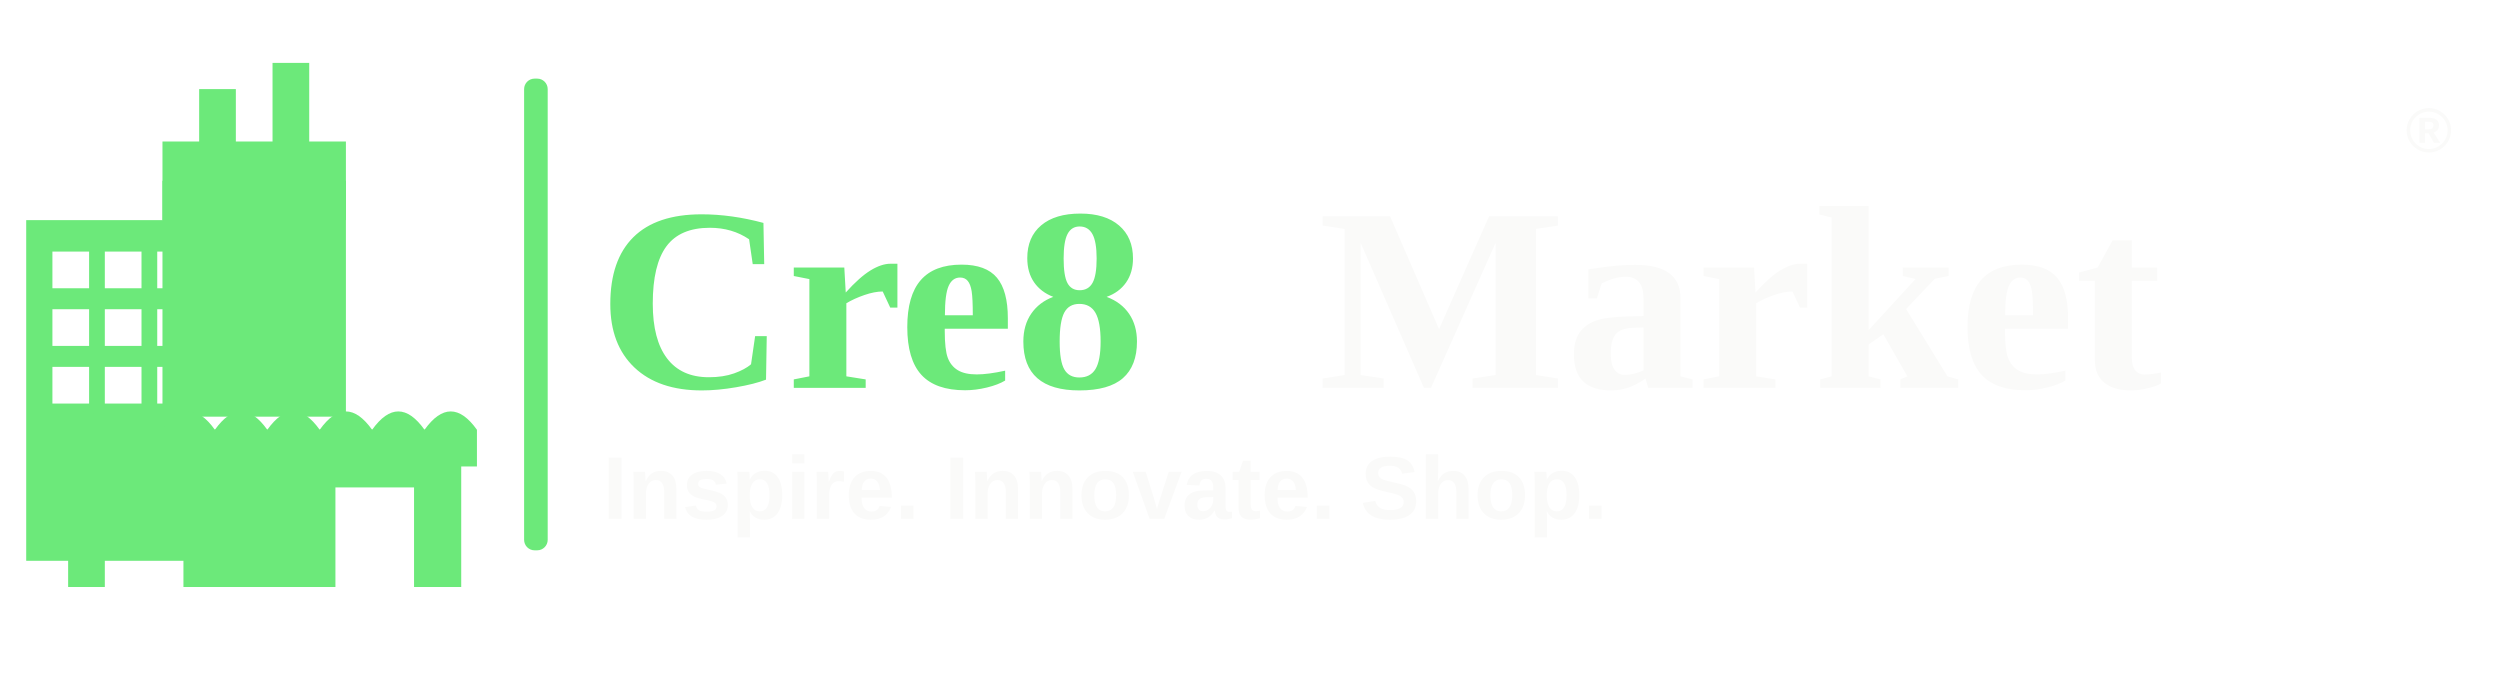
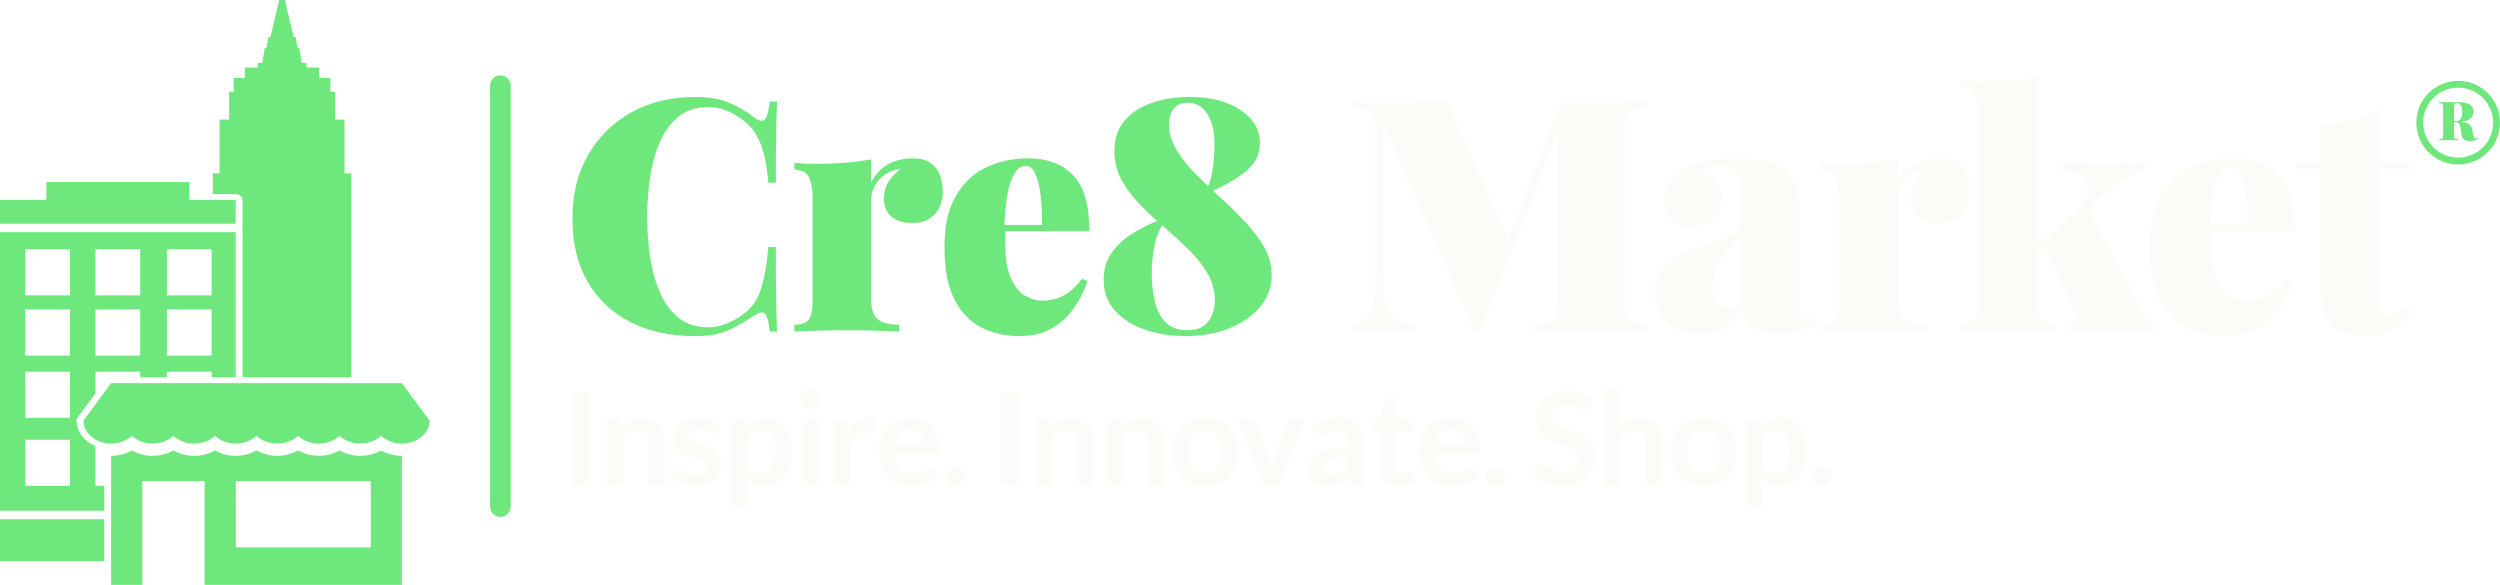
- <svg xmlns="http://www.w3.org/2000/svg" viewBox="0 0 954 257" width="954" height="257">
+ <svg xmlns="http://www.w3.org/2000/svg" id="Layer_1" viewBox="0 0 1822.86 426.44">
  <defs>
-     <style>
-       .green  { fill:#6CE97A; }
-       .white  { fill:#FAFAF9; }
-       .brand-serif { font-family: Georgia, 'Playfair Display', 'Times New Roman', serif; font-weight:900; }
-       .brand-sans  { font-family: Arial, Helvetica, sans-serif; font-weight:700; }
-     </style>
+     <style>.cls-1{fill:none;stroke:#6ee87c;stroke-miterlimit:10;stroke-width:5px;}.cls-2{fill:#6ee87c;}.cls-3{fill:#fbfbf8;}</style>
  </defs>
-   <g transform="translate(10,14)">
-     <path class="green" fill-rule="evenodd" d="       M0,70 H66 V200 H0 Z       M10,82 H24 V96 H10 Z       M30,82 H44 V96 H30 Z       M50,82 H64 V96 H50 Z       M10,104 H24 V118 H10 Z       M30,104 H44 V118 H30 Z       M50,104 H64 V118 H50 Z       M10,126 H24 V140 H10 Z       M30,126 H44 V140 H30 Z       M50,126 H64 V140 H50 Z     " />
-     <polygon class="green" points="       52,70 52,40 66,40 66,20 80,20 80,40 94,40 94,10 108,10 108,40 122,40 122,70     " />
-     <rect class="green" x="52" y="55" width="70" height="90" />
-     <path class="green" fill-rule="evenodd" d="       M16,150 H166 V210 H16 Z       M30,172 H60 V210 H30 Z       M118,172 H148 V210 H118 Z     " />
-     <path class="green" d="       M12,150       Q22,136 32,150       Q42,136 52,150       Q62,136 72,150       Q82,136 92,150       Q102,136 112,150       Q122,136 132,150       Q142,136 152,150       Q162,136 172,150       L172,164 L12,164 Z" />
+   <g id="dark">
+     <path class="cls-2" d="M171.81,145.72h-33.81v-12.97H33.81v12.97H0v17.38h171.81v-17.38Z" />
+     <path class="cls-2" d="M247.62,328.45c-4.56,2.53-9.78,3.91-15.15,3.91s-10.58-1.38-15.15-3.91c-4.56,2.53-9.77,3.91-15.14,3.91s-10.58-1.38-15.15-3.91c-4.56,2.53-9.77,3.91-15.14,3.91s-10.59-1.38-15.15-3.91c-4.56,2.53-9.77,3.91-15.14,3.91s-10.59-1.38-15.15-3.91c-4.56,2.53-9.77,3.91-15.14,3.91s-10.58-1.38-15.14-3.91c-4.56,2.53-9.77,3.91-15.15,3.91v94.08h22.72v-75.65h45.44v75.65h143.87v-94.08c-5.36,0-10.58-1.38-15.15-3.91-4.56,2.53-9.77,3.91-15.14,3.91s-10.59-1.38-15.14-3.91h0ZM270.34,399.12h-98.43v-48.33h98.44v48.33s0,0,0,0Z" />
+     <path class="cls-2" d="M154.32,279.35h-73.29l-20.19,27.32s0,.08,0,.11c0,.67.07,1.33.17,1.99.03.19.07.38.1.58.11.55.25,1.1.43,1.63.04.13.08.27.12.4.24.69.53,1.36.87,2.01,0,.02.02.05.03.06.35.64.74,1.26,1.17,1.85.05.07.09.14.14.2,1.9,2.54,4.63,4.66,7.99,6.09.03.02.06.04.09.06,2.73,1.14,5.8,1.79,9.05,1.79,6.04,0,11.45-2.22,15.15-5.71,3.7,3.49,9.11,5.71,15.14,5.71s11.45-2.22,15.14-5.71c3.7,3.49,9.11,5.71,15.15,5.71s11.44-2.22,15.14-5.71c3.7,3.49,9.1,5.71,15.15,5.71s11.44-2.22,15.14-5.71c3.7,3.49,9.11,5.71,15.15,5.71s11.45-2.22,15.14-5.71c3.69,3.49,9.1,5.71,15.15,5.71s11.44-2.22,15.15-5.71c3.7,3.49,9.1,5.71,15.14,5.71s11.45-2.22,15.14-5.71c3.7,3.49,9.11,5.71,15.15,5.71,11.14,0,20.16-7.5,20.19-16.76h0l-20.19-27.32h-121.25s-17.49,0-17.49,0h0Z" />
+     <path class="cls-2" d="M0,378.61h75.98v30.52H0v-30.52Z" />
+     <path class="cls-2" d="M69.58,325.32c-1.99-.85-3.82-1.92-5.46-3.15-.08-.06-.15-.11-.22-.17-1.58-1.22-2.97-2.6-4.13-4.11-.1-.12-.19-.26-.28-.38-.48-.65-.92-1.33-1.3-2.02-.08-.13-.15-.25-.22-.38-.43-.8-.79-1.62-1.1-2.45-.06-.16-.09-.31-.15-.48-.23-.69-.42-1.39-.56-2.11-.05-.24-.09-.47-.13-.71-.14-.88-.23-1.76-.24-2.68,0-.78.26-1.54.75-2.21l13.04-17.65v-15.82h32.65v4.15h19.46v-4.15h32.64v4.15h17.49v-105.86s-171.81,0-171.81,0v203.13h75.98v-18.18h-6.4v-28.92h0ZM121.68,181.72h32.64v33.61h-32.64v-33.61ZM121.68,225.65h32.64v33.62h-32.64v-33.62ZM69.58,181.72h32.65v33.61h-32.65v-33.61ZM69.58,225.65h32.65v33.62h-32.65v-33.62ZM51.07,354.25H18.41v-33.62h32.65v33.62ZM51.07,304.62H18.41v-33.62h32.65v33.62ZM51.07,259.27H18.41v-33.62h32.65v33.62ZM51.07,215.34H18.41v-33.61h32.65v33.61Z" />
+     <path class="cls-2" d="M176.86,145.72v19.37c0,.38-.09.75-.2,1.1.11.35.2.72.2,1.11v107.85h79.27V126.45h-4.93v-39.22h-6.85v-20.31h-3.45v-10.05h-8.12v-7.61h-9.34v-3.36h-3.41l-1.73-10.41-1.47-1.04-1.22-7.43h-1.47l-6.42-27.02h-4.12l-6.41,27.02h-1.47l-1.27,7.43-1.47,1.04-1.73,10.41h-3.39v3.36h-9.34v7.61h-8.12v10.05h-3.4v20.31h-6.91v39.22h-4.93v15.07s16.65,0,16.65,0c2.78,0,5.05,1.88,5.05,4.2h0Z" />
+     <path class="cls-3" d="M429.83,353.71h-12.69v-67.96h12.69v67.96Z" />
+     <path class="cls-3" d="M442.48,353.71v-48.22h7.1c1.5,0,2.49.71,2.96,2.11l.8,3.81c.97-1,2-1.91,3.08-2.73,1.08-.81,2.22-1.52,3.43-2.11,1.21-.6,2.5-1.05,3.88-1.36,1.38-.31,2.88-.47,4.51-.47,2.63,0,4.97.45,7,1.34,2.04.89,3.74,2.15,5.1,3.76,1.36,1.61,2.4,3.54,3.1,5.78.71,2.24,1.06,4.71,1.06,7.4v30.69h-11.61v-30.69c0-2.94-.68-5.22-2.04-6.84-1.36-1.61-3.41-2.42-6.13-2.42-2.01,0-3.89.46-5.64,1.36-1.75.91-3.42,2.15-4.98,3.71v34.87h-11.61Z" />
+     <path class="cls-3" d="M522.56,314.89c-.31.5-.64.85-.99,1.06-.35.2-.78.31-1.32.31-.56,0-1.17-.16-1.81-.47-.64-.31-1.39-.67-2.23-1.06-.85-.39-1.81-.74-2.89-1.06-1.08-.31-2.36-.47-3.83-.47-2.29,0-4.09.49-5.41,1.46s-1.97,2.24-1.97,3.81c0,1.03.34,1.9,1.01,2.61.67.71,1.57,1.32,2.68,1.86,1.11.53,2.37,1.01,3.78,1.43s2.85.89,4.32,1.39c1.47.5,2.91,1.07,4.32,1.72s2.67,1.46,3.78,2.44c1.11.99,2,2.17,2.68,3.55s1.01,3.04,1.01,4.98c0,2.32-.42,4.46-1.27,6.42s-2.08,3.65-3.71,5.08c-1.63,1.43-3.64,2.54-6.04,3.34s-5.15,1.2-8.25,1.2c-1.66,0-3.28-.15-4.86-.45-1.58-.3-3.1-.71-4.56-1.25-1.46-.53-2.8-1.16-4.04-1.88-1.24-.72-2.33-1.5-3.27-2.35l2.68-4.42c.34-.53.75-.94,1.22-1.22.47-.28,1.06-.42,1.79-.42s1.4.2,2.04.61c.64.41,1.39.85,2.23,1.32.85.47,1.84.91,2.98,1.32,1.14.41,2.59.61,4.35.61,1.38,0,2.56-.17,3.55-.49.99-.33,1.8-.76,2.44-1.29.64-.53,1.11-1.15,1.41-1.86.3-.71.45-1.43.45-2.19,0-1.13-.34-2.05-1.01-2.77-.67-.72-1.57-1.35-2.68-1.88-1.11-.53-2.38-1.01-3.81-1.43-1.43-.42-2.88-.88-4.37-1.39-1.49-.5-2.95-1.09-4.37-1.76-1.43-.67-2.69-1.53-3.81-2.56-1.11-1.03-2.01-2.3-2.68-3.81-.67-1.5-1.01-3.32-1.01-5.45,0-1.97.39-3.85,1.18-5.64.78-1.79,1.93-3.34,3.45-4.68,1.52-1.33,3.41-2.4,5.69-3.2,2.27-.8,4.9-1.2,7.87-1.2,3.32,0,6.34.55,9.07,1.64,2.73,1.1,5,2.54,6.81,4.32l-2.63,4.18Z" />
+     <path class="cls-3" d="M533.04,369.46v-63.97h7.1c.75,0,1.39.17,1.93.52.53.35.88.88,1.03,1.6l.94,4.47c1.94-2.22,4.17-4.03,6.7-5.41,2.52-1.38,5.48-2.07,8.86-2.07,2.63,0,5.04.55,7.21,1.65,2.18,1.1,4.06,2.69,5.64,4.77,1.58,2.08,2.8,4.65,3.67,7.71.86,3.05,1.29,6.56,1.29,10.5,0,3.6-.49,6.94-1.46,10.01-.97,3.07-2.36,5.73-4.16,7.99-1.8,2.26-3.98,4.02-6.53,5.29-2.55,1.27-5.41,1.9-8.58,1.9-2.73,0-5.04-.42-6.93-1.25-1.9-.83-3.6-1.98-5.1-3.46v19.74h-11.61ZM555.6,313.76c-2.41,0-4.47.51-6.18,1.53-1.71,1.02-3.3,2.45-4.77,4.3v21.62c1.32,1.63,2.75,2.77,4.3,3.41,1.55.64,3.22.96,5.01.96s3.34-.33,4.77-.99c1.43-.66,2.63-1.66,3.62-3.01.99-1.35,1.75-3.05,2.28-5.1.53-2.05.8-4.47.8-7.26s-.23-5.21-.68-7.17c-.45-1.96-1.1-3.55-1.95-4.77-.85-1.22-1.87-2.12-3.08-2.68-1.21-.56-2.58-.85-4.11-.85Z" />
+     <path class="cls-3" d="M598.33,291.44c0,1-.2,1.94-.61,2.82-.41.88-.95,1.65-1.62,2.3-.67.66-1.46,1.18-2.37,1.58-.91.39-1.88.59-2.91.59s-1.95-.2-2.84-.59-1.67-.92-2.33-1.58c-.66-.66-1.18-1.42-1.57-2.3-.39-.88-.59-1.82-.59-2.82s.2-2,.59-2.91c.39-.91.92-1.69,1.57-2.35.66-.66,1.43-1.18,2.33-1.57s1.84-.59,2.84-.59,2,.2,2.91.59c.91.39,1.7.92,2.37,1.57s1.21,1.44,1.62,2.35c.41.91.61,1.88.61,2.91ZM596.59,305.49v48.22h-11.61v-48.22h11.61Z" />
+     <path class="cls-3" d="M607.73,353.71v-48.22h6.81c1.19,0,2.02.22,2.49.66.47.44.78,1.19.94,2.26l.7,5.83c1.72-2.98,3.74-5.33,6.06-7.05,2.32-1.72,4.92-2.58,7.8-2.58,2.38,0,4.35.55,5.92,1.65l-1.5,8.69c-.09.56-.3.96-.61,1.2-.31.23-.74.35-1.27.35-.47,0-1.11-.11-1.93-.33-.81-.22-1.9-.33-3.24-.33-2.41,0-4.48.67-6.2,2-1.72,1.33-3.18,3.28-4.37,5.85v30.03h-11.61Z" />
+     <path class="cls-3" d="M664.08,304.74c3.04,0,5.84.49,8.39,1.46,2.55.97,4.75,2.39,6.6,4.25,1.85,1.87,3.29,4.15,4.32,6.86,1.03,2.71,1.55,5.8,1.55,9.28,0,.88-.04,1.61-.12,2.19-.08.58-.22,1.03-.42,1.36-.2.33-.48.56-.82.71-.35.14-.78.21-1.32.21h-29.8c.34,4.95,1.68,8.59,4,10.9,2.32,2.32,5.39,3.48,9.21,3.48,1.88,0,3.5-.22,4.86-.66,1.36-.44,2.55-.92,3.57-1.46,1.02-.53,1.91-1.02,2.68-1.46.77-.44,1.51-.66,2.23-.66.47,0,.88.09,1.22.28.34.19.64.45.89.8l3.38,4.23c-1.29,1.5-2.73,2.77-4.32,3.78s-3.27,1.83-5.01,2.44c-1.74.61-3.51,1.04-5.31,1.29-1.8.25-3.55.38-5.24.38-3.35,0-6.47-.56-9.35-1.67-2.88-1.11-5.39-2.76-7.52-4.93-2.13-2.18-3.81-4.87-5.03-8.08s-1.83-6.93-1.83-11.16c0-3.29.53-6.38,1.6-9.28,1.06-2.9,2.59-5.42,4.58-7.57,1.99-2.15,4.42-3.85,7.28-5.1,2.87-1.25,6.1-1.88,9.71-1.88ZM664.31,313.06c-3.38,0-6.03.96-7.94,2.87-1.91,1.91-3.13,4.62-3.67,8.13h21.81c0-1.5-.2-2.92-.61-4.25-.41-1.33-1.03-2.5-1.88-3.5-.85-1-1.91-1.79-3.2-2.37-1.29-.58-2.79-.87-4.51-.87Z" />
+     <path class="cls-3" d="M689.65,347.32c0-.97.18-1.9.54-2.77.36-.88.86-1.63,1.5-2.26.64-.63,1.4-1.13,2.28-1.5.88-.38,1.82-.56,2.82-.56s1.9.19,2.77.56c.88.38,1.63.88,2.26,1.5.63.63,1.13,1.38,1.5,2.26.38.88.56,1.8.56,2.77s-.19,1.93-.56,2.8c-.38.86-.88,1.61-1.5,2.23-.63.63-1.38,1.12-2.26,1.48-.88.36-1.8.54-2.77.54s-1.94-.18-2.82-.54c-.88-.36-1.64-.85-2.28-1.48-.64-.63-1.14-1.37-1.5-2.23-.36-.86-.54-1.79-.54-2.8Z" />
+     <path class="cls-3" d="M742.66,353.71h-12.69v-67.96h12.69v67.96Z" />
+     <path class="cls-3" d="M755.3,353.71v-48.22h7.1c1.5,0,2.49.71,2.96,2.11l.8,3.81c.97-1,2-1.91,3.08-2.73,1.08-.81,2.22-1.52,3.43-2.11,1.21-.6,2.5-1.05,3.88-1.36,1.38-.31,2.88-.47,4.51-.47,2.63,0,4.97.45,7,1.34,2.04.89,3.74,2.15,5.1,3.76,1.36,1.61,2.4,3.54,3.1,5.78.71,2.24,1.06,4.71,1.06,7.4v30.69h-11.61v-30.69c0-2.94-.68-5.22-2.04-6.84-1.36-1.61-3.41-2.42-6.13-2.42-2.01,0-3.89.46-5.64,1.36-1.75.91-3.42,2.15-4.98,3.71v34.87h-11.61Z" />
+     <path class="cls-3" d="M806.77,353.71v-48.22h7.1c1.5,0,2.49.71,2.96,2.11l.8,3.81c.97-1,2-1.91,3.08-2.73,1.08-.81,2.22-1.52,3.43-2.11,1.21-.6,2.5-1.05,3.88-1.36,1.38-.31,2.88-.47,4.51-.47,2.63,0,4.97.45,7,1.34,2.04.89,3.74,2.15,5.1,3.76,1.36,1.61,2.4,3.54,3.1,5.78.71,2.24,1.06,4.71,1.06,7.4v30.69h-11.61v-30.69c0-2.94-.68-5.22-2.04-6.84-1.36-1.61-3.41-2.42-6.13-2.42-2.01,0-3.89.46-5.64,1.36-1.75.91-3.42,2.15-4.98,3.71v34.87h-11.61Z" />
+     <path class="cls-3" d="M878.82,304.74c3.6,0,6.87.58,9.8,1.74,2.93,1.16,5.43,2.8,7.5,4.94s3.67,4.73,4.79,7.8c1.13,3.07,1.69,6.5,1.69,10.29s-.56,7.27-1.69,10.34c-1.13,3.07-2.73,5.69-4.79,7.85s-4.57,3.82-7.5,4.98c-2.93,1.16-6.2,1.74-9.8,1.74s-6.88-.58-9.82-1.74c-2.95-1.16-5.46-2.82-7.54-4.98-2.08-2.16-3.7-4.78-4.84-7.85-1.14-3.07-1.72-6.52-1.72-10.34s.57-7.22,1.72-10.29c1.14-3.07,2.76-5.67,4.84-7.8,2.08-2.13,4.6-3.78,7.54-4.94,2.94-1.16,6.22-1.74,9.82-1.74ZM878.82,345.49c4.01,0,6.98-1.35,8.91-4.04,1.93-2.69,2.89-6.64,2.89-11.84s-.96-9.17-2.89-11.89c-1.93-2.73-4.9-4.09-8.91-4.09s-7.08,1.37-9.02,4.11c-1.94,2.74-2.91,6.7-2.91,11.87s.97,9.11,2.91,11.82c1.94,2.71,4.95,4.07,9.02,4.07Z" />
+     <path class="cls-3" d="M932.3,353.71h-10.53l-19.18-48.22h9.63c.85,0,1.56.2,2.14.61.58.41.98.92,1.2,1.55l9.31,25.76c.53,1.5.98,2.98,1.34,4.42s.68,2.88.96,4.32c.28-1.44.6-2.88.96-4.32.36-1.44.82-2.91,1.39-4.42l9.54-25.76c.22-.63.61-1.14,1.18-1.55.56-.41,1.24-.61,2.02-.61h9.17l-19.13,48.22Z" />
+     <path class="cls-3" d="M994.11,353.71h-5.22c-1.1,0-1.96-.16-2.58-.49-.63-.33-1.1-1-1.41-2l-1.03-3.43c-1.22,1.1-2.42,2.06-3.6,2.89s-2.39,1.53-3.64,2.09c-1.25.56-2.58.99-4,1.27s-2.98.42-4.7.42c-2.04,0-3.92-.28-5.64-.82-1.72-.55-3.2-1.38-4.44-2.48-1.24-1.1-2.2-2.47-2.89-4.1-.69-1.63-1.03-3.54-1.03-5.71,0-1.82.48-3.62,1.43-5.4.96-1.78,2.54-3.38,4.77-4.81,2.22-1.43,5.19-2.62,8.88-3.56,3.7-.94,8.29-1.42,13.77-1.42v-2.84c0-3.25-.68-5.66-2.04-7.22-1.36-1.56-3.34-2.34-5.95-2.34-1.88,0-3.45.22-4.7.66-1.25.44-2.34.93-3.27,1.48-.92.55-1.78,1.04-2.56,1.48-.78.44-1.65.66-2.59.66-.78,0-1.46-.2-2.02-.61-.56-.41-1.02-.91-1.36-1.5l-2.12-3.71c5.55-5.08,12.24-7.61,20.07-7.61,2.82,0,5.33.46,7.54,1.39,2.21.92,4.08,2.21,5.62,3.85,1.54,1.64,2.7,3.61,3.5,5.9.8,2.29,1.2,4.79,1.2,7.52v30.46ZM971.55,346.47c1.19,0,2.29-.11,3.29-.32s1.95-.54,2.84-.97c.89-.43,1.75-.96,2.58-1.6.83-.63,1.67-1.38,2.51-2.24v-8.07c-3.38,0-6.21.21-8.48.64-2.27.43-4.1.97-5.48,1.63-1.38.66-2.36,1.44-2.94,2.32-.58.88-.87,1.84-.87,2.89,0,2.05.6,3.52,1.81,4.4,1.21.88,2.78,1.33,4.72,1.33Z" />
+     <path class="cls-3" d="M1019.39,354.46c-4.17,0-7.38-1.18-9.63-3.55-2.26-2.37-3.38-5.63-3.38-9.8v-26.93h-4.89c-.63,0-1.17-.2-1.62-.61-.46-.41-.68-1.02-.68-1.83v-4.61l7.75-1.27,2.44-13.16c.12-.63.42-1.11.87-1.46s1.03-.52,1.72-.52h6.02v15.18h12.69v8.27h-12.69v26.13c0,1.5.38,2.68,1.13,3.52s1.75,1.27,3.01,1.27c.72,0,1.32-.09,1.81-.26.49-.17.91-.35,1.27-.54.36-.19.68-.37.96-.54.28-.17.56-.26.85-.26.34,0,.63.09.85.26.22.17.45.43.71.78l3.48,5.64c-1.69,1.41-3.63,2.48-5.83,3.2-2.19.72-4.47,1.08-6.82,1.08Z" />
+     <path class="cls-3" d="M1057.88,304.74c3.04,0,5.84.49,8.39,1.46,2.55.97,4.75,2.39,6.6,4.25,1.85,1.87,3.29,4.15,4.32,6.86s1.55,5.8,1.55,9.28c0,.88-.04,1.61-.12,2.19-.08.58-.22,1.03-.42,1.36-.21.33-.48.56-.82.71-.34.14-.78.21-1.32.21h-29.8c.34,4.95,1.68,8.59,3.99,10.9,2.32,2.32,5.39,3.48,9.21,3.48,1.88,0,3.5-.22,4.86-.66,1.36-.44,2.55-.92,3.57-1.46,1.02-.53,1.91-1.02,2.68-1.46.77-.44,1.51-.66,2.23-.66.47,0,.88.09,1.22.28.34.19.64.45.89.8l3.38,4.23c-1.29,1.5-2.73,2.77-4.32,3.78s-3.27,1.83-5.01,2.44c-1.74.61-3.51,1.04-5.31,1.29-1.8.25-3.55.38-5.24.38-3.35,0-6.47-.56-9.35-1.67-2.88-1.11-5.39-2.76-7.52-4.93-2.13-2.18-3.81-4.87-5.03-8.08s-1.83-6.93-1.83-11.16c0-3.29.53-6.38,1.6-9.28,1.07-2.9,2.59-5.42,4.58-7.57,1.99-2.15,4.42-3.85,7.29-5.1s6.1-1.88,9.71-1.88ZM1058.12,313.06c-3.38,0-6.03.96-7.94,2.87-1.91,1.91-3.13,4.62-3.67,8.13h21.81c0-1.5-.2-2.92-.61-4.25s-1.03-2.5-1.88-3.5c-.85-1-1.91-1.79-3.2-2.37-1.29-.58-2.79-.87-4.51-.87Z" />
+     <path class="cls-3" d="M1083.45,347.32c0-.97.18-1.9.54-2.77.36-.88.86-1.63,1.5-2.26.64-.63,1.4-1.13,2.28-1.5.88-.38,1.82-.56,2.82-.56s1.9.19,2.77.56,1.63.88,2.26,1.5,1.13,1.38,1.5,2.26c.38.88.56,1.8.56,2.77s-.19,1.93-.56,2.8c-.38.86-.88,1.61-1.5,2.23-.63.63-1.38,1.12-2.26,1.48-.88.36-1.8.54-2.77.54s-1.94-.18-2.82-.54c-.88-.36-1.64-.85-2.28-1.48-.64-.63-1.14-1.37-1.5-2.23-.36-.86-.54-1.79-.54-2.8Z" />
+     <path class="cls-3" d="M1158.65,298.11c-.35.69-.75,1.17-1.2,1.46-.46.28-1,.42-1.62.42s-1.33-.24-2.12-.73c-.78-.49-1.71-1.03-2.77-1.62-1.07-.59-2.31-1.13-3.74-1.62-1.43-.49-3.11-.73-5.05-.73-1.75,0-3.28.21-4.58.63-1.3.42-2.4,1.01-3.29,1.76-.89.75-1.56,1.65-2,2.7-.44,1.05-.66,2.2-.66,3.45,0,1.6.45,2.93,1.34,4,.89,1.07,2.08,1.97,3.55,2.73,1.47.75,3.15,1.43,5.03,2.02,1.88.6,3.8,1.23,5.76,1.9,1.96.67,3.88,1.46,5.76,2.35,1.88.89,3.56,2.02,5.03,3.38s2.66,3.03,3.55,5c.89,1.97,1.34,4.37,1.34,7.19,0,3.07-.53,5.95-1.58,8.62-1.05,2.68-2.58,5.01-4.61,7-2.02,1.99-4.49,3.56-7.4,4.7-2.91,1.14-6.25,1.72-10.01,1.72-2.16,0-4.29-.21-6.39-.63-2.1-.42-4.11-1.03-6.04-1.81-1.93-.78-3.73-1.72-5.41-2.82-1.68-1.1-3.17-2.32-4.49-3.67l3.67-6.06c.34-.44.76-.81,1.25-1.1.49-.3,1.03-.45,1.62-.45.78,0,1.63.32,2.54.96s1.98,1.36,3.22,2.14c1.24.78,2.69,1.5,4.37,2.14,1.68.64,3.69.96,6.04.96,3.6,0,6.39-.85,8.37-2.56,1.97-1.71,2.96-4.16,2.96-7.36,0-1.79-.45-3.24-1.34-4.37-.89-1.13-2.08-2.08-3.55-2.84-1.47-.77-3.15-1.42-5.03-1.95-1.88-.53-3.79-1.11-5.73-1.74-1.94-.63-3.85-1.38-5.73-2.26-1.88-.88-3.56-2.02-5.03-3.43s-2.66-3.17-3.55-5.29c-.89-2.11-1.34-4.72-1.34-7.83,0-2.47.49-4.89,1.48-7.24.99-2.35,2.43-4.43,4.32-6.25,1.9-1.82,4.22-3.27,6.98-4.37,2.76-1.1,5.91-1.64,9.45-1.64,4.01,0,7.71.63,11.09,1.88,3.38,1.25,6.27,3.01,8.65,5.26l-3.1,5.97Z" />
+     <path class="cls-3" d="M1170.02,353.71v-69.84h11.61v26.84c1.88-1.79,3.95-3.23,6.2-4.32,2.26-1.1,4.9-1.64,7.94-1.64,2.63,0,4.97.45,7,1.34,2.04.89,3.74,2.15,5.1,3.76,1.36,1.61,2.4,3.54,3.1,5.78.71,2.24,1.06,4.71,1.06,7.4v30.69h-11.61v-30.69c0-2.94-.68-5.22-2.04-6.84-1.36-1.61-3.41-2.42-6.13-2.42-2,0-3.88.46-5.64,1.36-1.75.91-3.42,2.15-4.98,3.71v34.87h-11.61Z" />
+     <path class="cls-3" d="M1242.07,304.74c3.6,0,6.87.58,9.8,1.74,2.93,1.16,5.43,2.8,7.5,4.94s3.67,4.73,4.79,7.8c1.13,3.07,1.69,6.5,1.69,10.29s-.56,7.27-1.69,10.34c-1.13,3.07-2.73,5.69-4.79,7.85s-4.57,3.82-7.5,4.98c-2.93,1.16-6.2,1.74-9.8,1.74s-6.88-.58-9.82-1.74c-2.95-1.16-5.46-2.82-7.54-4.98-2.08-2.16-3.7-4.78-4.84-7.85-1.14-3.07-1.71-6.52-1.71-10.34s.57-7.22,1.71-10.29c1.14-3.07,2.76-5.67,4.84-7.8,2.08-2.13,4.6-3.78,7.54-4.94,2.95-1.16,6.22-1.74,9.82-1.74ZM1242.07,345.49c4.01,0,6.98-1.35,8.91-4.04s2.89-6.64,2.89-11.84-.96-9.17-2.89-11.89-4.9-4.09-8.91-4.09-7.08,1.37-9.02,4.11c-1.94,2.74-2.91,6.7-2.91,11.87s.97,9.11,2.91,11.82,4.95,4.07,9.02,4.07Z" />
+     <path class="cls-3" d="M1272.95,369.46v-63.97h7.1c.75,0,1.39.17,1.93.52.53.35.88.88,1.03,1.6l.94,4.47c1.94-2.22,4.17-4.03,6.7-5.41,2.52-1.38,5.48-2.07,8.86-2.07,2.63,0,5.04.55,7.21,1.65,2.18,1.1,4.06,2.69,5.64,4.77s2.8,4.65,3.67,7.71c.86,3.05,1.29,6.56,1.29,10.5,0,3.6-.49,6.94-1.46,10.01-.97,3.07-2.36,5.73-4.16,7.99s-3.98,4.02-6.53,5.29c-2.55,1.27-5.41,1.9-8.58,1.9-2.73,0-5.04-.42-6.93-1.25-1.9-.83-3.59-1.98-5.1-3.46v19.74h-11.61ZM1295.51,313.76c-2.41,0-4.47.51-6.18,1.53-1.71,1.02-3.3,2.45-4.77,4.3v21.62c1.32,1.63,2.75,2.77,4.3,3.41,1.55.64,3.22.96,5.01.96s3.34-.33,4.77-.99c1.42-.66,2.63-1.66,3.62-3.01.99-1.35,1.75-3.05,2.28-5.1.53-2.05.8-4.47.8-7.26s-.23-5.21-.68-7.17-1.1-3.55-1.95-4.77c-.85-1.22-1.87-2.12-3.08-2.68-1.21-.56-2.58-.85-4.11-.85Z" />
+     <path class="cls-3" d="M1321.36,347.32c0-.97.18-1.9.54-2.77.36-.88.86-1.63,1.5-2.26.64-.63,1.4-1.13,2.28-1.5.88-.38,1.82-.56,2.82-.56s1.9.19,2.77.56,1.63.88,2.26,1.5,1.13,1.38,1.5,2.26c.38.88.56,1.8.56,2.77s-.19,1.93-.56,2.8c-.38.86-.88,1.61-1.5,2.23-.63.63-1.38,1.12-2.26,1.48-.88.36-1.8.54-2.77.54s-1.94-.18-2.82-.54c-.88-.36-1.64-.85-2.28-1.48-.64-.63-1.14-1.37-1.5-2.23-.36-.86-.54-1.79-.54-2.8Z" />
+     <path class="cls-2" d="M364.86,376.94c-4.14,0-7.5-3.36-7.5-7.5V62.44c0-4.14,3.36-7.5,7.5-7.5s7.5,3.36,7.5,7.5v307c0,4.14-3.36,7.5-7.5,7.5Z" />
+     <path class="cls-2" d="M506.94,70.68c10.42,0,18.99,1.54,25.7,4.62,6.71,3.08,12.67,6.67,17.89,10.78,3.16,2.37,5.57,2.65,7.23.83,1.66-1.81,2.8-6.12,3.44-12.91h5.45c-.32,6.32-.56,14.02-.71,23.1-.16,9.08-.24,21.13-.24,36.13h-5.45c-.63-7.58-1.66-14.33-3.08-20.26-1.42-5.92-3.55-11.17-6.4-15.75-2.84-4.58-6.95-8.61-12.32-12.08-3.32-2.21-6.83-3.95-10.54-5.21-3.71-1.26-7.54-1.9-11.49-1.9-9,0-16.43,2.49-22.27,7.46-5.84,4.97-10.39,11.45-13.62,19.43-3.24,7.98-5.49,16.67-6.75,26.06-1.27,9.4-1.9,18.52-1.9,27.36s.63,17.97,1.9,27.36c1.26,9.4,3.51,18.09,6.75,26.06,3.24,7.98,7.78,14.45,13.62,19.43,5.84,4.98,13.27,7.46,22.27,7.46,3.95,0,7.78-.67,11.49-2.01,3.71-1.34,7.23-3.04,10.54-5.09,7.9-4.89,13.23-11.45,15.99-19.66,2.76-8.21,4.7-18.79,5.8-31.75h5.45c0,15.48.08,28,.24,37.55.16,9.56.39,17.57.71,24.05h-5.45c-.63-6.79-1.7-11.05-3.2-12.79-1.5-1.74-3.99-1.5-7.46.71-5.84,4.11-12.05,7.7-18.6,10.78-6.56,3.08-14.97,4.62-25.23,4.62-17.85,0-33.49-3.39-46.91-10.19-13.43-6.79-23.85-16.58-31.27-29.38-7.43-12.79-11.13-28.19-11.13-46.2s3.83-33.17,11.49-46.43c7.66-13.27,18.2-23.61,31.63-31.03,13.42-7.42,28.9-11.13,46.43-11.13Z" />
+     <path class="cls-2" d="M665.66,115.45c5.69,0,10.11,1.23,13.27,3.67,3.16,2.45,5.37,5.53,6.63,9.24,1.26,3.71,1.9,7.38,1.9,11.02,0,7.11-2.01,12.76-6.04,16.94-4.03,4.19-9.28,6.28-15.75,6.28-6.95,0-12.2-1.58-15.75-4.74-3.55-3.16-5.33-7.26-5.33-12.32,0-5.37,1.14-9.79,3.44-13.27,2.29-3.47,5.17-6.4,8.65-8.77-2.84,0-5.37.56-7.58,1.66-1.9.79-3.71,1.9-5.45,3.32-1.74,1.42-3.24,3.04-4.5,4.86-1.27,1.82-2.25,3.83-2.96,6.04-.71,2.21-1.07,4.5-1.07,6.87v71.07c0,7.58,1.58,12.72,4.74,15.4,3.16,2.69,8.37,4.03,15.64,4.03v4.97c-3.64-.16-9.04-.36-16.23-.59-7.19-.24-14.57-.36-22.15-.36-7.11,0-14.3.12-21.56.36-7.27.24-12.71.44-16.35.59v-4.97c4.89,0,8.33-1.18,10.31-3.55,1.97-2.37,2.96-6.87,2.96-13.5v-75.1c0-7.11-.95-12.36-2.84-15.75-1.9-3.39-5.37-5.09-10.42-5.09v-4.98c5.05.47,9.95.71,14.69.71,7.9,0,15.28-.27,22.15-.83,6.87-.55,13.23-1.38,19.07-2.49v17.06c2.05-4.1,4.58-7.46,7.58-10.07,3-2.61,6.43-4.54,10.31-5.8,3.87-1.26,8.09-1.9,12.67-1.9Z" />
+     <path class="cls-2" d="M749.53,115.45c13.9,0,24.83,4.07,32.81,12.2,7.97,8.14,11.96,21.76,11.96,40.87h-74.15l-.47-4.5h40.04c.16-7.74-.16-14.88-.95-21.44-.79-6.55-2.05-11.8-3.79-15.75-1.74-3.95-4.11-5.92-7.11-5.92-4.26,0-7.74,3.36-10.42,10.07-2.69,6.71-4.42,18.2-5.21,34.47l.95,1.9c-.16,1.58-.24,3.16-.24,4.74v4.98c0,11.06,1.38,19.66,4.15,25.82,2.76,6.16,6.24,10.42,10.42,12.79,4.18,2.37,8.41,3.55,12.67,3.55,2.21,0,4.86-.31,7.94-.95,3.08-.63,6.43-2.09,10.07-4.38,3.63-2.29,7.18-5.8,10.66-10.54l4.03,1.42c-1.9,6.32-4.94,12.6-9.12,18.83-4.19,6.24-9.59,11.37-16.23,15.4s-14.69,6.04-24.16,6.04c-10.11,0-19.31-2.05-27.6-6.16-8.29-4.1-14.89-10.9-19.78-20.37-4.9-9.48-7.34-22.19-7.34-38.14s2.68-27.52,8.05-37.08c5.37-9.55,12.67-16.58,21.91-21.08,9.24-4.5,19.54-6.75,30.92-6.75Z" />
+     <path class="cls-2" d="M867.26,70.68c10.42,0,19.46,1.46,27.13,4.38,7.66,2.92,13.62,6.91,17.89,11.96,4.26,5.06,6.4,10.82,6.4,17.29,0,7.74-3.12,14.33-9.36,19.78-6.24,5.45-15.2,10.7-26.89,15.75l-1.9-3.32c1.42-2.84,2.49-6.24,3.2-10.19.71-3.95,1.18-7.82,1.42-11.61.24-3.79.36-6.87.36-9.24,0-9.79-1.78-17.33-5.33-22.62-3.55-5.29-8.33-7.94-14.33-7.94-4.58,0-7.98,1.5-10.19,4.5-2.21,3-3.32,6.79-3.32,11.37,0,6.32,1.81,12.48,5.45,18.48,3.63,6,8.29,11.85,13.98,17.53s11.69,11.41,18,17.18c6.32,5.77,12.32,11.65,18,17.65,5.69,6,10.34,12.2,13.98,18.6,3.63,6.4,5.45,13.23,5.45,20.49,0,8.53-2.72,16.11-8.17,22.74-5.45,6.63-12.87,11.89-22.27,15.75-9.4,3.87-20.18,5.8-32.34,5.8-10.58,0-20.41-1.54-29.49-4.62-9.08-3.08-16.39-7.7-21.91-13.86-5.53-6.16-8.29-13.66-8.29-22.51,0-7.26,1.81-13.62,5.45-19.07,3.63-5.45,8.57-10.19,14.81-14.21,6.24-4.03,13.23-7.54,20.97-10.54l1.9,3.32c-3.16,4.9-5.29,10.58-6.4,17.06-1.11,6.48-1.66,12.72-1.66,18.72,0,7.58.79,14.53,2.37,20.85,1.58,6.32,4.22,11.33,7.94,15.04,3.71,3.71,8.88,5.57,15.52,5.57,7.26,0,12.44-2.17,15.52-6.52,3.08-4.34,4.62-9.44,4.62-15.28,0-7.11-1.78-13.66-5.33-19.66-3.55-6-8.1-11.73-13.62-17.18-5.53-5.45-11.41-10.86-17.65-16.23-6.24-5.37-12.12-10.86-17.65-16.46-5.53-5.6-10.07-11.61-13.62-18-3.55-6.4-5.33-13.46-5.33-21.2,0-9.32,2.61-16.9,7.82-22.74,5.21-5.84,12-10.11,20.37-12.79,8.37-2.68,17.21-4.03,26.53-4.03Z" />
+     <path class="cls-3" d="M1201.06,73.99v4.74c-4.74.16-8.33.75-10.78,1.78-2.45,1.03-4.07,2.92-4.86,5.69-.79,2.77-1.18,7.07-1.18,12.91v117.5c0,5.69.43,9.95,1.3,12.79.87,2.84,2.49,4.74,4.86,5.69,2.37.95,5.92,1.58,10.66,1.9v4.74c-4.9-.31-11.13-.51-18.72-.59-7.58-.08-15.32-.12-23.22-.12-8.53,0-16.55.04-24.05.12-7.5.08-13.54.28-18.12.59v-4.74c5.37-.31,9.43-.95,12.2-1.9,2.76-.95,4.62-2.84,5.57-5.69.95-2.84,1.42-7.11,1.42-12.79v-126.74l2.37-.47-59.46,152.09h-3.79l-66.81-152.09v105.9c0,10.58.43,18.68,1.3,24.28.87,5.61,3,9.64,6.4,12.08,3.39,2.45,8.8,4.23,16.23,5.33v4.74c-3.16-.31-7.27-.51-12.32-.59-5.06-.08-9.79-.12-14.21-.12-3.48,0-7.03.04-10.66.12-3.63.08-6.63.28-9,.59v-4.74c4.89-1.1,8.53-2.8,10.9-5.09,2.37-2.29,3.95-5.96,4.74-11.02.79-5.05,1.18-12,1.18-20.85v-100.92c0-5.84-.4-10.15-1.18-12.91-.79-2.76-2.41-4.66-4.86-5.69-2.45-1.03-6.04-1.62-10.78-1.78v-4.74c2.37.16,5.37.32,9,.47,3.63.16,7.18.24,10.66.24,9.16,0,17.92-.08,26.3-.24,8.37-.16,15.95-.31,22.74-.47l46.91,105.66-7.11,7.82,43.83-112.77h20.61c7.9,0,15.64-.08,23.22-.24,7.58-.16,13.82-.31,18.72-.47Z" />
+     <path class="cls-3" d="M1238.49,243.38c-7.43,0-13.5-1.42-18.24-4.26-4.74-2.84-8.17-6.55-10.31-11.13-2.13-4.58-3.2-9.4-3.2-14.45,0-6.63,1.5-12.04,4.5-16.23,3-4.18,6.91-7.58,11.73-10.19,4.82-2.61,9.91-4.78,15.28-6.52,5.37-1.74,10.46-3.44,15.28-5.09,4.82-1.66,8.72-3.63,11.73-5.92,3-2.29,4.5-5.25,4.5-8.88v-21.08c0-2.52-.44-5.29-1.3-8.29-.87-3-2.49-5.6-4.86-7.82-2.37-2.21-5.92-3.32-10.66-3.32-2.53,0-4.94.36-7.23,1.07-2.29.71-4.3,1.7-6.04,2.96,5.53,2.05,9.55,4.94,12.08,8.65,2.52,3.71,3.79,7.78,3.79,12.2,0,6.32-2.21,11.29-6.63,14.93-4.42,3.63-9.64,5.45-15.64,5.45-6.32,0-11.22-1.97-14.69-5.92-3.48-3.95-5.21-8.84-5.21-14.69,0-4.89,1.22-9.04,3.67-12.44,2.45-3.39,6.12-6.51,11.02-9.36,4.74-2.68,10.42-4.62,17.06-5.8,6.63-1.18,13.58-1.78,20.85-1.78,7.74,0,14.92.75,21.56,2.25,6.63,1.5,12.32,4.7,17.06,9.59,3.32,3.48,5.45,7.82,6.4,13.03.95,5.21,1.42,11.93,1.42,20.14v63.49c0,3.95.27,6.63.83,8.06.55,1.42,1.54,2.13,2.96,2.13,1.26,0,2.49-.39,3.67-1.18,1.18-.79,2.33-1.58,3.43-2.37l2.37,4.03c-3.48,3-7.78,5.21-12.91,6.63-5.13,1.42-10.54,2.13-16.23,2.13-6.79,0-12.05-.83-15.75-2.49-3.71-1.66-6.32-3.87-7.82-6.63-1.5-2.76-2.33-5.72-2.49-8.88-3.32,5.21-7.46,9.52-12.44,12.91-4.98,3.4-11.49,5.09-19.54,5.09ZM1261,224.43c1.74,0,3.28-.27,4.62-.83,1.34-.55,2.72-1.62,4.15-3.2v-49.99c-1.11,2.05-2.57,4.07-4.38,6.04-1.82,1.98-3.67,3.99-5.57,6.04-1.9,2.05-3.67,4.26-5.33,6.63s-3,5.09-4.03,8.17c-1.03,3.08-1.54,6.67-1.54,10.78,0,6,1.14,10.23,3.44,12.67,2.29,2.45,5.17,3.67,8.65,3.67Z" />
+     <path class="cls-3" d="M1414.27,115.45c5.69,0,10.11,1.23,13.27,3.67,3.16,2.45,5.37,5.53,6.63,9.24,1.26,3.71,1.9,7.38,1.9,11.02,0,7.11-2.01,12.76-6.04,16.94-4.03,4.19-9.28,6.28-15.75,6.28-6.95,0-12.2-1.58-15.75-4.74-3.55-3.16-5.33-7.26-5.33-12.32,0-5.37,1.14-9.79,3.44-13.27,2.29-3.47,5.17-6.4,8.65-8.77-2.84,0-5.37.56-7.58,1.66-1.89.79-3.71,1.9-5.45,3.32-1.74,1.42-3.24,3.04-4.5,4.86-1.27,1.82-2.25,3.83-2.96,6.04-.71,2.21-1.07,4.5-1.07,6.87v71.07c0,7.58,1.58,12.72,4.74,15.4,3.16,2.69,8.37,4.03,15.64,4.03v4.97c-3.63-.16-9.04-.36-16.23-.59-7.19-.24-14.57-.36-22.15-.36-7.11,0-14.3.12-21.56.36-7.27.24-12.71.44-16.35.59v-4.97c4.89,0,8.33-1.18,10.31-3.55,1.97-2.37,2.96-6.87,2.96-13.5v-75.1c0-7.11-.95-12.36-2.84-15.75-1.89-3.39-5.37-5.09-10.42-5.09v-4.98c5.05.47,9.95.71,14.69.71,7.9,0,15.28-.27,22.15-.83,6.87-.55,13.23-1.38,19.07-2.49v17.06c2.05-4.1,4.58-7.46,7.58-10.07,3-2.61,6.43-4.54,10.3-5.8,3.87-1.26,8.09-1.9,12.67-1.9Z" />
+     <path class="cls-3" d="M1485.34,56.46v163.23c0,6.63.98,11.13,2.96,13.5,1.97,2.37,5.41,3.55,10.31,3.55v4.97c-3.16-.16-7.9-.36-14.21-.59-6.32-.24-12.79-.36-19.43-.36s-13.35.12-20.14.36c-6.79.24-11.93.44-15.4.59v-4.97c4.89,0,8.33-1.18,10.3-3.55,1.97-2.37,2.96-6.87,2.96-13.5V84.89c0-7.11-.95-12.36-2.84-15.75-1.9-3.39-5.37-5.09-10.42-5.09v-4.98c5.05.47,9.95.71,14.69.71,7.9,0,15.28-.27,22.15-.83,6.87-.55,13.23-1.38,19.07-2.49ZM1564,118.77v4.74c-5.69,1.58-11.45,4.35-17.29,8.29-5.84,3.95-11.77,8.92-17.77,14.93l-8.29,8.29,1.66-3.08,38.14,72.49c1.26,2.37,2.61,4.7,4.03,6.99,1.42,2.29,3.24,4.07,5.45,5.33v4.97c-2.69-.16-6.75-.36-12.2-.59-5.45-.24-10.94-.36-16.46-.36-6.32,0-12.67.12-19.07.36-6.4.24-11.18.44-14.33.59v-4.97c3.16,0,5.25-.71,6.28-2.13,1.03-1.42.91-3.39-.36-5.92l-20.85-44.06c-1.11-2.21-2.37-3.63-3.79-4.26-1.42-.63-3.08-.95-4.97-.95v-4.5c2.21,0,4.26-.2,6.16-.59,1.9-.39,3.63-1.38,5.21-2.96l18.24-17.06c5.53-5.05,8.33-9.83,8.41-14.33.08-4.5-1.66-8.25-5.21-11.25-3.55-3-8.17-4.74-13.86-5.21v-4.74c4.58.16,9.51.32,14.81.47,5.29.16,9.83.24,13.62.24,3.32,0,7.11-.04,11.37-.12,4.26-.08,8.33-.16,12.2-.24,3.87-.08,6.83-.2,8.88-.36Z" />
+     <path class="cls-3" d="M1628.43,115.45c13.9,0,24.83,4.07,32.81,12.2,7.97,8.14,11.96,21.76,11.96,40.87h-74.15l-.47-4.5h40.04c.16-7.74-.16-14.88-.95-21.44-.79-6.55-2.05-11.8-3.79-15.75-1.74-3.95-4.11-5.92-7.11-5.92-4.26,0-7.74,3.36-10.42,10.07-2.69,6.71-4.42,18.2-5.21,34.47l.95,1.9c-.16,1.58-.24,3.16-.24,4.74v4.98c0,11.06,1.38,19.66,4.15,25.82,2.76,6.16,6.24,10.42,10.42,12.79,4.18,2.37,8.41,3.55,12.67,3.55,2.21,0,4.86-.31,7.94-.95,3.08-.63,6.43-2.09,10.07-4.38,3.63-2.29,7.19-5.8,10.66-10.54l4.03,1.42c-1.9,6.32-4.94,12.6-9.12,18.83-4.19,6.24-9.59,11.37-16.23,15.4-6.63,4.03-14.69,6.04-24.16,6.04-10.11,0-19.31-2.05-27.6-6.16-8.29-4.1-14.89-10.9-19.78-20.37-4.9-9.48-7.34-22.19-7.34-38.14s2.68-27.52,8.05-37.08c5.37-9.55,12.67-16.58,21.91-21.08,9.24-4.5,19.54-6.75,30.92-6.75Z" />
+     <path class="cls-3" d="M1734.57,80.39v38.38h23.22v4.74h-23.22v98.32c0,3,.55,5.17,1.66,6.51,1.1,1.34,2.92,2.01,5.45,2.01,1.74,0,3.79-.51,6.16-1.54,2.37-1.03,4.58-2.8,6.63-5.33l3.55,2.84c-3.32,5.69-7.7,10.23-13.15,13.62-5.45,3.39-12.28,5.09-20.49,5.09-5.21,0-9.91-.67-14.1-2.01-4.19-1.34-7.62-3.35-10.3-6.04-3.48-3.47-5.69-7.78-6.63-12.91-.95-5.13-1.42-11.8-1.42-20.02v-80.55h-18v-4.74h18v-27.95c8.37,0,15.99-.83,22.86-2.49,6.87-1.66,13.46-4.3,19.78-7.94Z" />
+     <path class="cls-2" d="M1778.6,74.41c.76.03,1.76.05,3.01.08,1.25.03,2.5.04,3.76.04s2.57-.01,3.78-.04c1.21-.03,2.06-.04,2.56-.04,2.68,0,4.89.25,6.63.75,1.75.5,3.05,1.25,3.92,2.26.87,1.01,1.3,2.29,1.3,3.84,0,.97-.2,1.92-.59,2.83-.39.92-1.06,1.75-2.01,2.5-.94.75-2.24,1.34-3.88,1.77s-3.72.65-6.24.65h-3.78v-.79h3.38c1.34,0,2.36-.3,3.05-.89.69-.59,1.17-1.38,1.42-2.36.25-.98.37-2.08.37-3.29,0-2.07-.28-3.68-.85-4.82-.56-1.14-1.54-1.71-2.93-1.71-.89,0-1.47.22-1.73.67-.26.45-.39,1.35-.39,2.72v19.52c0,.94.07,1.65.22,2.13.14.47.41.79.81.94s.98.26,1.77.31v.79c-.76-.05-1.74-.08-2.93-.1-1.19-.01-2.41-.02-3.64-.02-1.42,0-2.75,0-3.99.02-1.25.01-2.25.05-3.01.1v-.79c.81-.05,1.42-.16,1.81-.31s.66-.47.79-.94c.13-.47.2-1.18.2-2.13v-19.52c0-.97-.07-1.69-.2-2.15-.13-.46-.4-.77-.81-.94-.41-.17-1-.27-1.79-.3v-.79ZM1786.83,88.39c.94.03,1.84.08,2.68.16s1.61.15,2.32.22c.71.07,1.31.11,1.81.14,2.81.13,4.91.62,6.32,1.46,1.4.84,2.26,2.07,2.58,3.7l.83,4.09c.21.97.45,1.64.71,2.01.26.37.62.55,1.06.55.26,0,.49-.04.67-.12s.37-.21.55-.39l.51.51c-.81.81-1.7,1.37-2.66,1.67-.96.3-2.04.45-3.25.45-1.71,0-3.08-.31-4.13-.92s-1.69-1.72-1.93-3.33l-.59-3.94c-.16-1.08-.35-2.03-.59-2.87-.24-.84-.55-1.5-.95-1.99-.39-.49-.93-.73-1.61-.73h-4.25l-.08-.67Z" />
+     <circle class="cls-1" cx="1792.36" cy="89.44" r="28" />
  </g>
-   <rect class="green" x="200" y="30" width="9" height="180" rx="4" />
-   <text class="brand-serif green" x="228" y="148" font-size="100">Cre8</text>
-   <text class="brand-serif white" x="503" y="148" font-size="100">Market</text>
-   <text class="white" x="918" y="58" font-size="24" font-family="Arial, sans-serif" font-weight="700">®</text>
-   <text class="brand-sans white" x="230" y="198" font-size="34">Inspire. Innovate. Shop.</text>
</svg>
